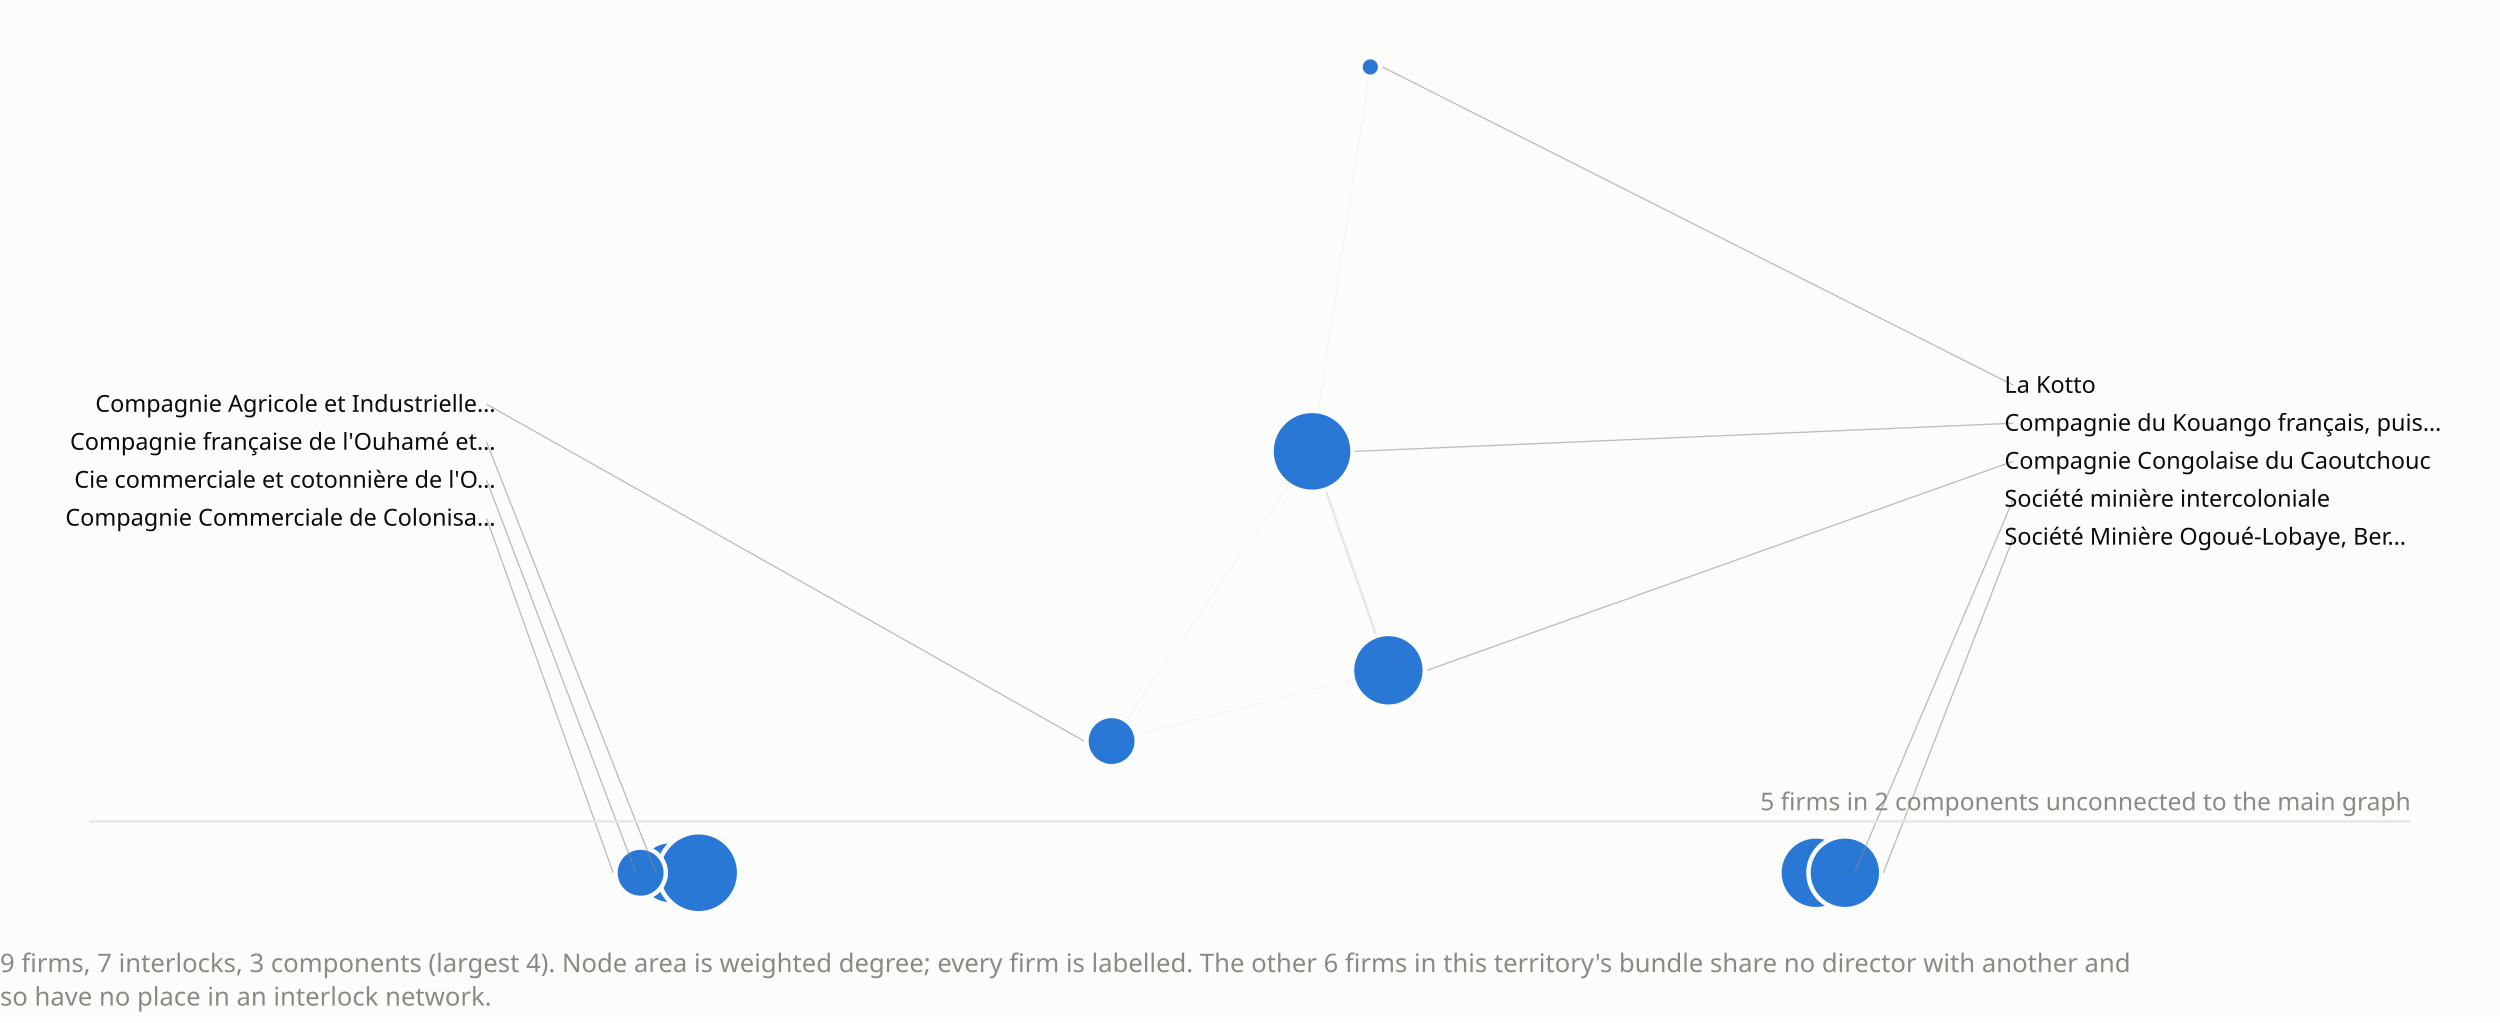
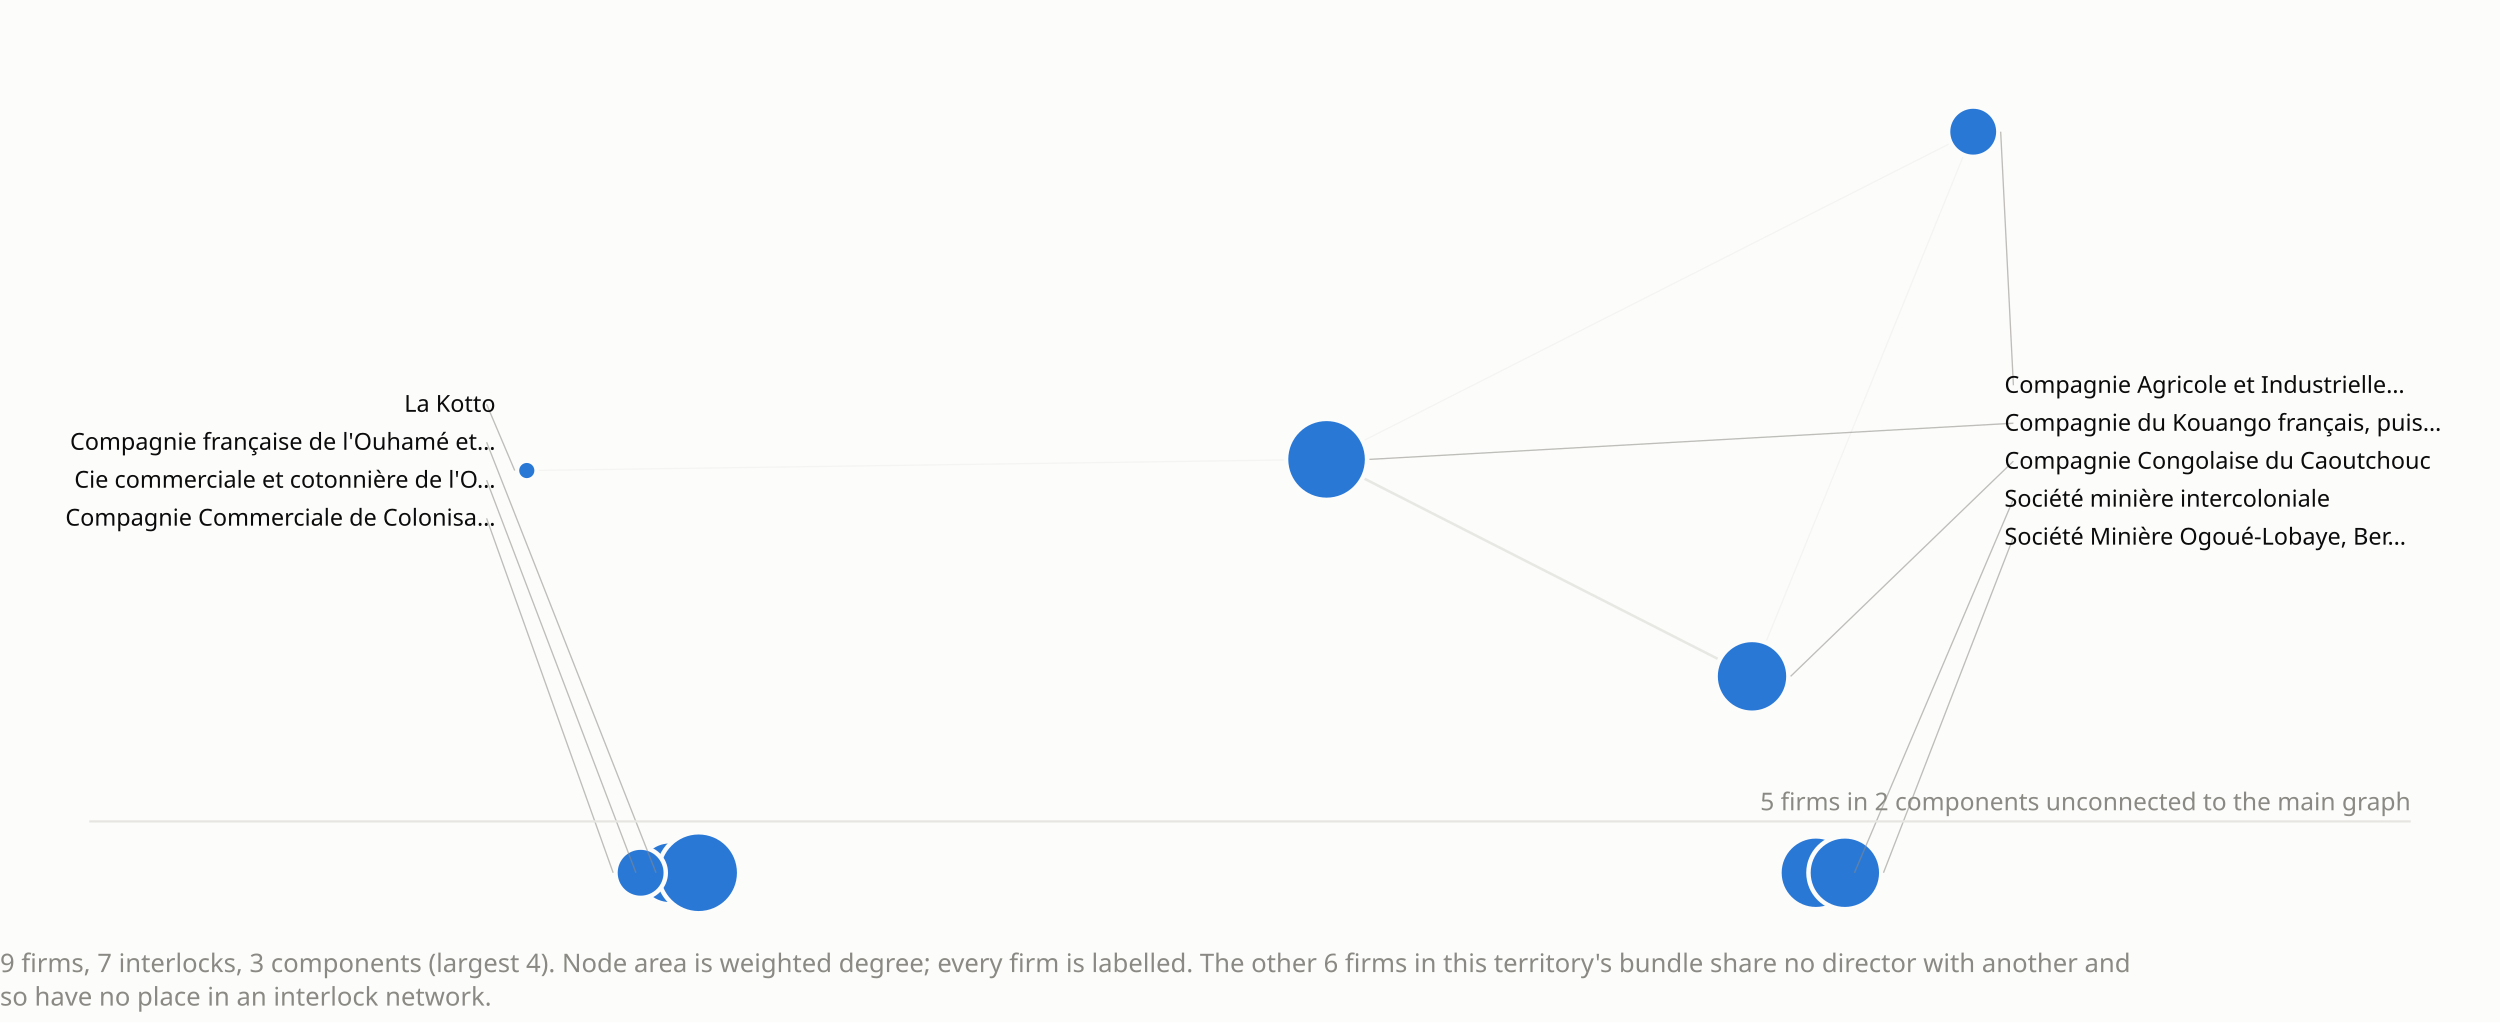
<svg xmlns="http://www.w3.org/2000/svg" viewBox="0 0 1120 458" width="1120" height="458" role="img" aria-label="Ubangi-Shari (Central African Republic) interlock network">
  <rect width="1120" height="458" fill="#fcfcfb" />
  <g stroke="#c9c8c2" fill="none">
    <path d="M813.5 391.0L826.5 391.0" stroke-width="1.44" stroke-opacity="0.520" />
-     <path d="M622.0 300.3L587.8 202.2M300.0 391.0L313.0 391.0" stroke-width="1.16" stroke-opacity="0.400" />
-     <path d="M622.0 300.3L498.0 332.0M587.8 202.2L498.0 332.0M587.8 202.2L613.9 30.0" stroke-width="0.60" stroke-opacity="0.160" />
+     <path d="M784.9 303.0L594.3 205.8M300.0 391.0L313.0 391.0" stroke-width="1.16" stroke-opacity="0.400" />
+     <path d="M784.9 303.0L884.0 59.0M594.3 205.8L884.0 59.0M594.3 205.8L236.0 210.8" stroke-width="0.60" stroke-opacity="0.160" />
    <path d="M313.0 391.0L287.0 391.0" stroke-width="0.88" stroke-opacity="0.280" />
  </g>
  <g>
    <circle class="nd" data-id="miniereintercoloniale" cx="813.5" cy="391.0" r="16.31" fill="#2a78d6" stroke="#fcfcfb" stroke-width="2" />
    <circle class="nd" data-id="miniereogouelobayeberberati" cx="826.5" cy="391.0" r="16.31" fill="#2a78d6" stroke="#fcfcfb" stroke-width="2" />
-     <circle class="nd" data-id="congolaisecaoutchouc" cx="622.0" cy="300.3" r="16.31" fill="#2a78d6" stroke="#fcfcfb" stroke-width="2" />
-     <circle class="nd" data-id="kouango" cx="587.8" cy="202.2" r="18.15" fill="#2a78d6" stroke="#fcfcfb" stroke-width="2" />
+     <circle class="nd" data-id="congolaisecaoutchouc" cx="784.9" cy="303.0" r="16.31" fill="#2a78d6" stroke="#fcfcfb" stroke-width="2" />
+     <circle class="nd" data-id="kouango" cx="594.3" cy="205.8" r="18.15" fill="#2a78d6" stroke="#fcfcfb" stroke-width="2" />
    <circle class="nd" data-id="commercialecotonniereouhamenanacomouna" cx="300.0" cy="391.0" r="14.12" fill="#2a78d6" stroke="#fcfcfb" stroke-width="2" />
    <circle class="nd" data-id="ouhamenana" cx="313.0" cy="391.0" r="18.15" fill="#2a78d6" stroke="#fcfcfb" stroke-width="2" />
    <circle class="nd" data-id="commercialecolonisationcongo" cx="287.0" cy="391.0" r="11.27" fill="#2a78d6" stroke="#fcfcfb" stroke-width="2" />
-     <circle class="nd" data-id="agricoleindustrielleafriqueequatoriale" cx="498.0" cy="332.0" r="11.27" fill="#2a78d6" stroke="#fcfcfb" stroke-width="2" />
-     <circle class="nd" data-id="kotto" cx="613.9" cy="30.0" r="4.40" fill="#2a78d6" stroke="#fcfcfb" stroke-width="2" />
+     <circle class="nd" data-id="agricoleindustrielleafriqueequatoriale" cx="884.0" cy="59.0" r="11.27" fill="#2a78d6" stroke="#fcfcfb" stroke-width="2" />
+     <circle class="nd" data-id="kotto" cx="236.0" cy="210.8" r="4.40" fill="#2a78d6" stroke="#fcfcfb" stroke-width="2" />
  </g>
-   <line x1="218.0" y1="181.1" x2="485.7" y2="332.0" stroke="#8a8983" stroke-width="0.6" stroke-opacity="0.55" />
+   <line x1="218.0" y1="181.1" x2="230.6" y2="210.8" stroke="#8a8983" stroke-width="0.6" stroke-opacity="0.55" />
  <line x1="218.0" y1="198.1" x2="293.9" y2="391.0" stroke="#8a8983" stroke-width="0.6" stroke-opacity="0.55" />
  <line x1="218.0" y1="215.1" x2="284.9" y2="391.0" stroke="#8a8983" stroke-width="0.6" stroke-opacity="0.55" />
  <line x1="218.0" y1="232.2" x2="274.7" y2="391.0" stroke="#8a8983" stroke-width="0.6" stroke-opacity="0.55" />
-   <line x1="902.0" y1="172.6" x2="619.3" y2="30.0" stroke="#8a8983" stroke-width="0.6" stroke-opacity="0.55" />
-   <line x1="902.0" y1="189.6" x2="606.9" y2="202.2" stroke="#8a8983" stroke-width="0.6" stroke-opacity="0.55" />
-   <line x1="902.0" y1="206.6" x2="639.3" y2="300.3" stroke="#8a8983" stroke-width="0.6" stroke-opacity="0.55" />
+   <line x1="902.0" y1="172.6" x2="896.3" y2="59.0" stroke="#8a8983" stroke-width="0.6" stroke-opacity="0.55" />
+   <line x1="902.0" y1="189.6" x2="613.5" y2="205.8" stroke="#8a8983" stroke-width="0.6" stroke-opacity="0.55" />
+   <line x1="902.0" y1="206.6" x2="802.2" y2="303.0" stroke="#8a8983" stroke-width="0.6" stroke-opacity="0.55" />
  <line x1="902.0" y1="223.6" x2="830.8" y2="391.0" stroke="#8a8983" stroke-width="0.6" stroke-opacity="0.55" />
  <line x1="902.0" y1="240.7" x2="843.8" y2="391.0" stroke="#8a8983" stroke-width="0.6" stroke-opacity="0.55" />
  <g font-size="10.5" font-family="ui-sans-serif,system-ui,sans-serif" fill="#0b0b0b">
-     <text x="222.0" y="184.5" text-anchor="end">Compagnie Agricole et Industrielle…</text>
+     <text x="222.0" y="184.5" text-anchor="end">La Kotto</text>
    <text x="222.0" y="201.5" text-anchor="end">Compagnie française de l'Ouhamé et…</text>
    <text x="222.0" y="218.5" text-anchor="end">Cie commerciale et cotonnière de l'O…</text>
    <text x="222.0" y="235.5" text-anchor="end">Compagnie Commerciale de Colonisa…</text>
-     <text x="898.0" y="176.0" text-anchor="start">La Kotto</text>
+     <text x="898.0" y="176.0" text-anchor="start">Compagnie Agricole et Industrielle…</text>
    <text x="898.0" y="193.0" text-anchor="start">Compagnie du Kouango français, puis…</text>
    <text x="898.0" y="210.0" text-anchor="start">Compagnie Congolaise du Caoutchouc</text>
    <text x="898.0" y="227.0" text-anchor="start">Société minière intercoloniale</text>
    <text x="898.0" y="244.0" text-anchor="start">Société Minière Ogoué-Lobaye, Ber…</text>
  </g>
  <line x1="40" y1="368" x2="1080" y2="368" stroke="#e6e5e1" stroke-width="1" />
  <text x="1080" y="363" text-anchor="end" font-size="11" font-family="ui-sans-serif,system-ui,sans-serif" fill="#8a8983">5 firms in 2 components unconnected to the main graph</text>
  <g font-size="11.5" font-family="ui-sans-serif,system-ui,sans-serif" fill="#8a8983">
    <text x="0" y="435.5">9 firms, 7 interlocks, 3 components (largest 4). Node area is weighted degree; every firm is labelled. The other 6 firms in this territory's bundle share no director with another and</text>
    <text x="0" y="450.5">so have no place in an interlock network.</text>
  </g>
</svg>
